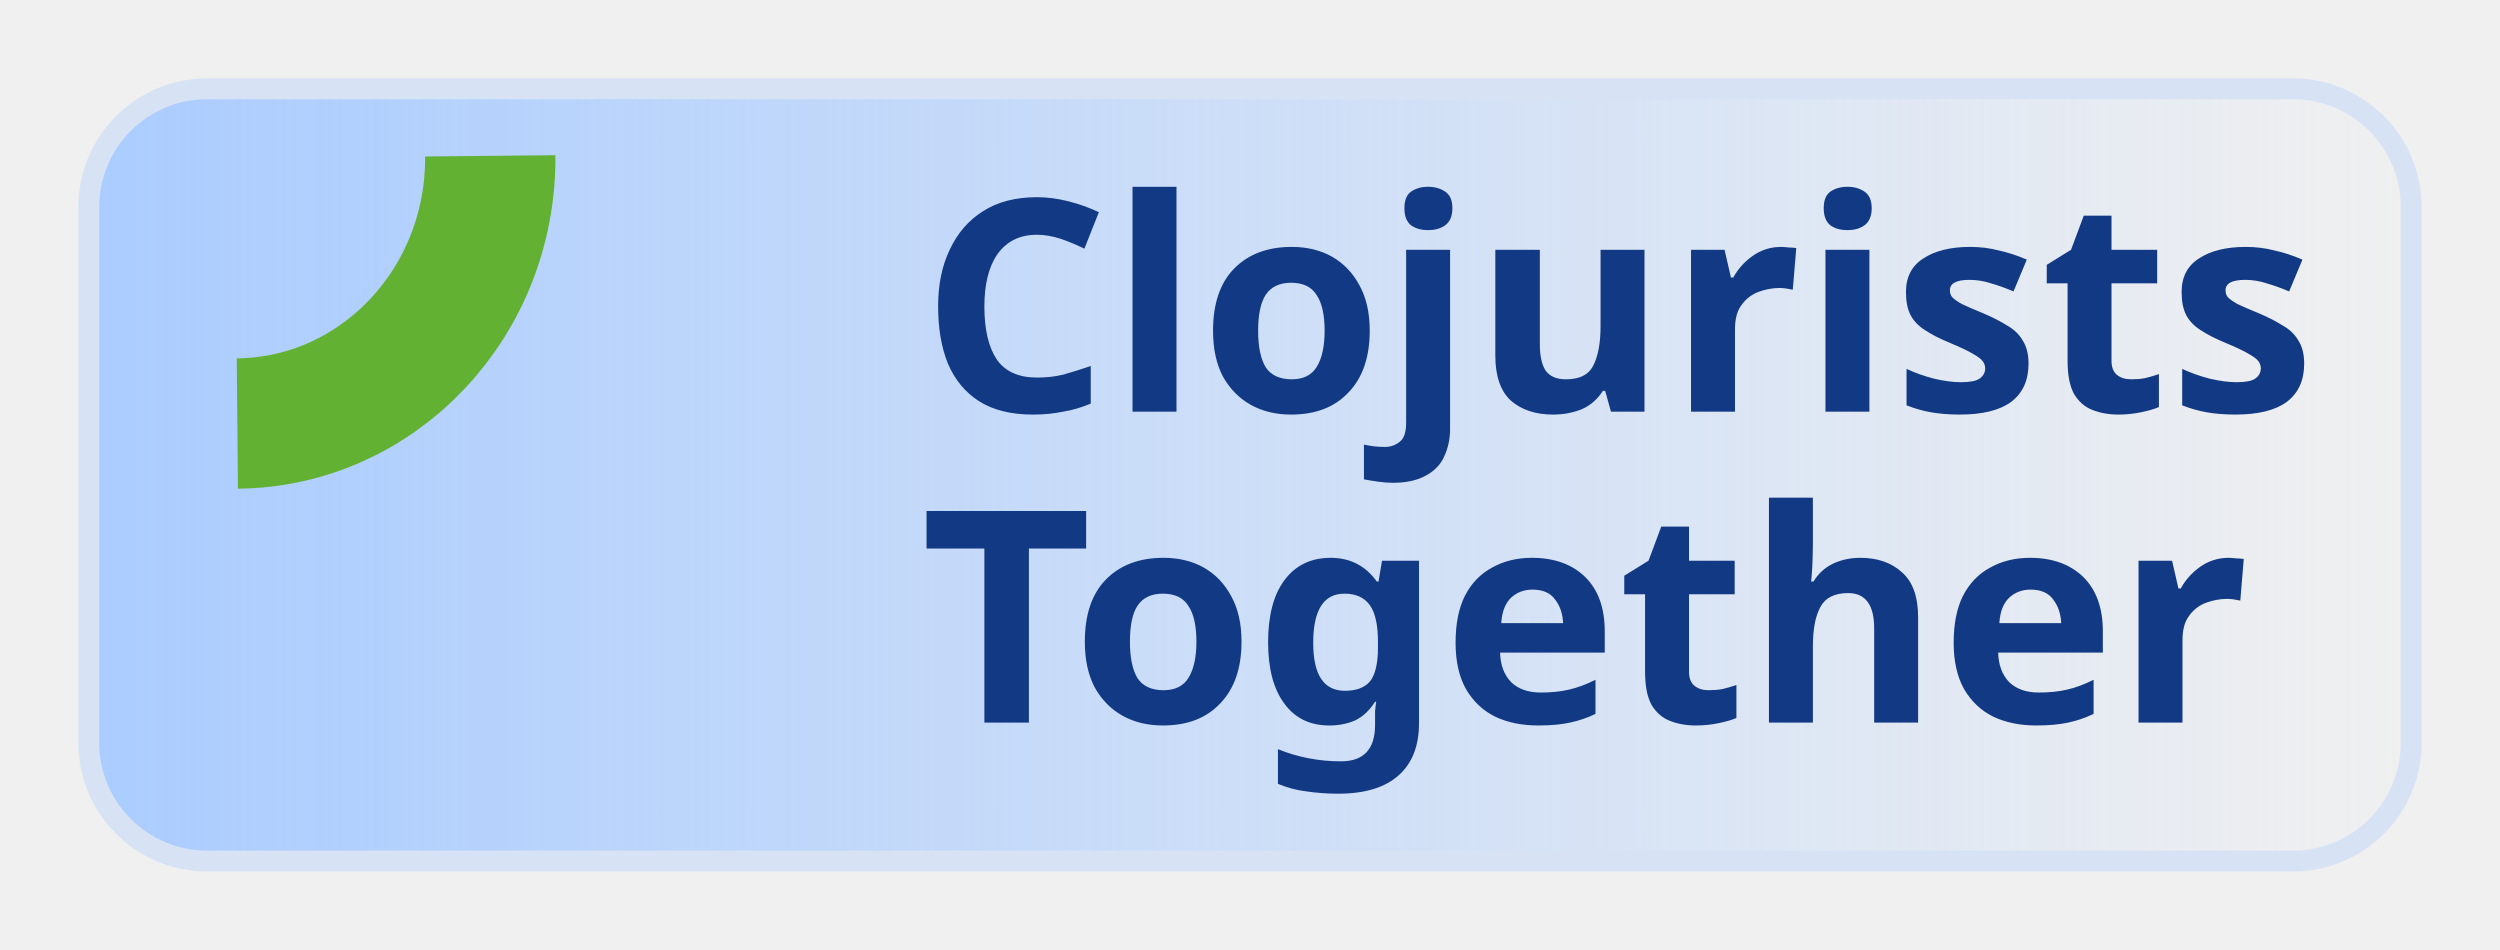
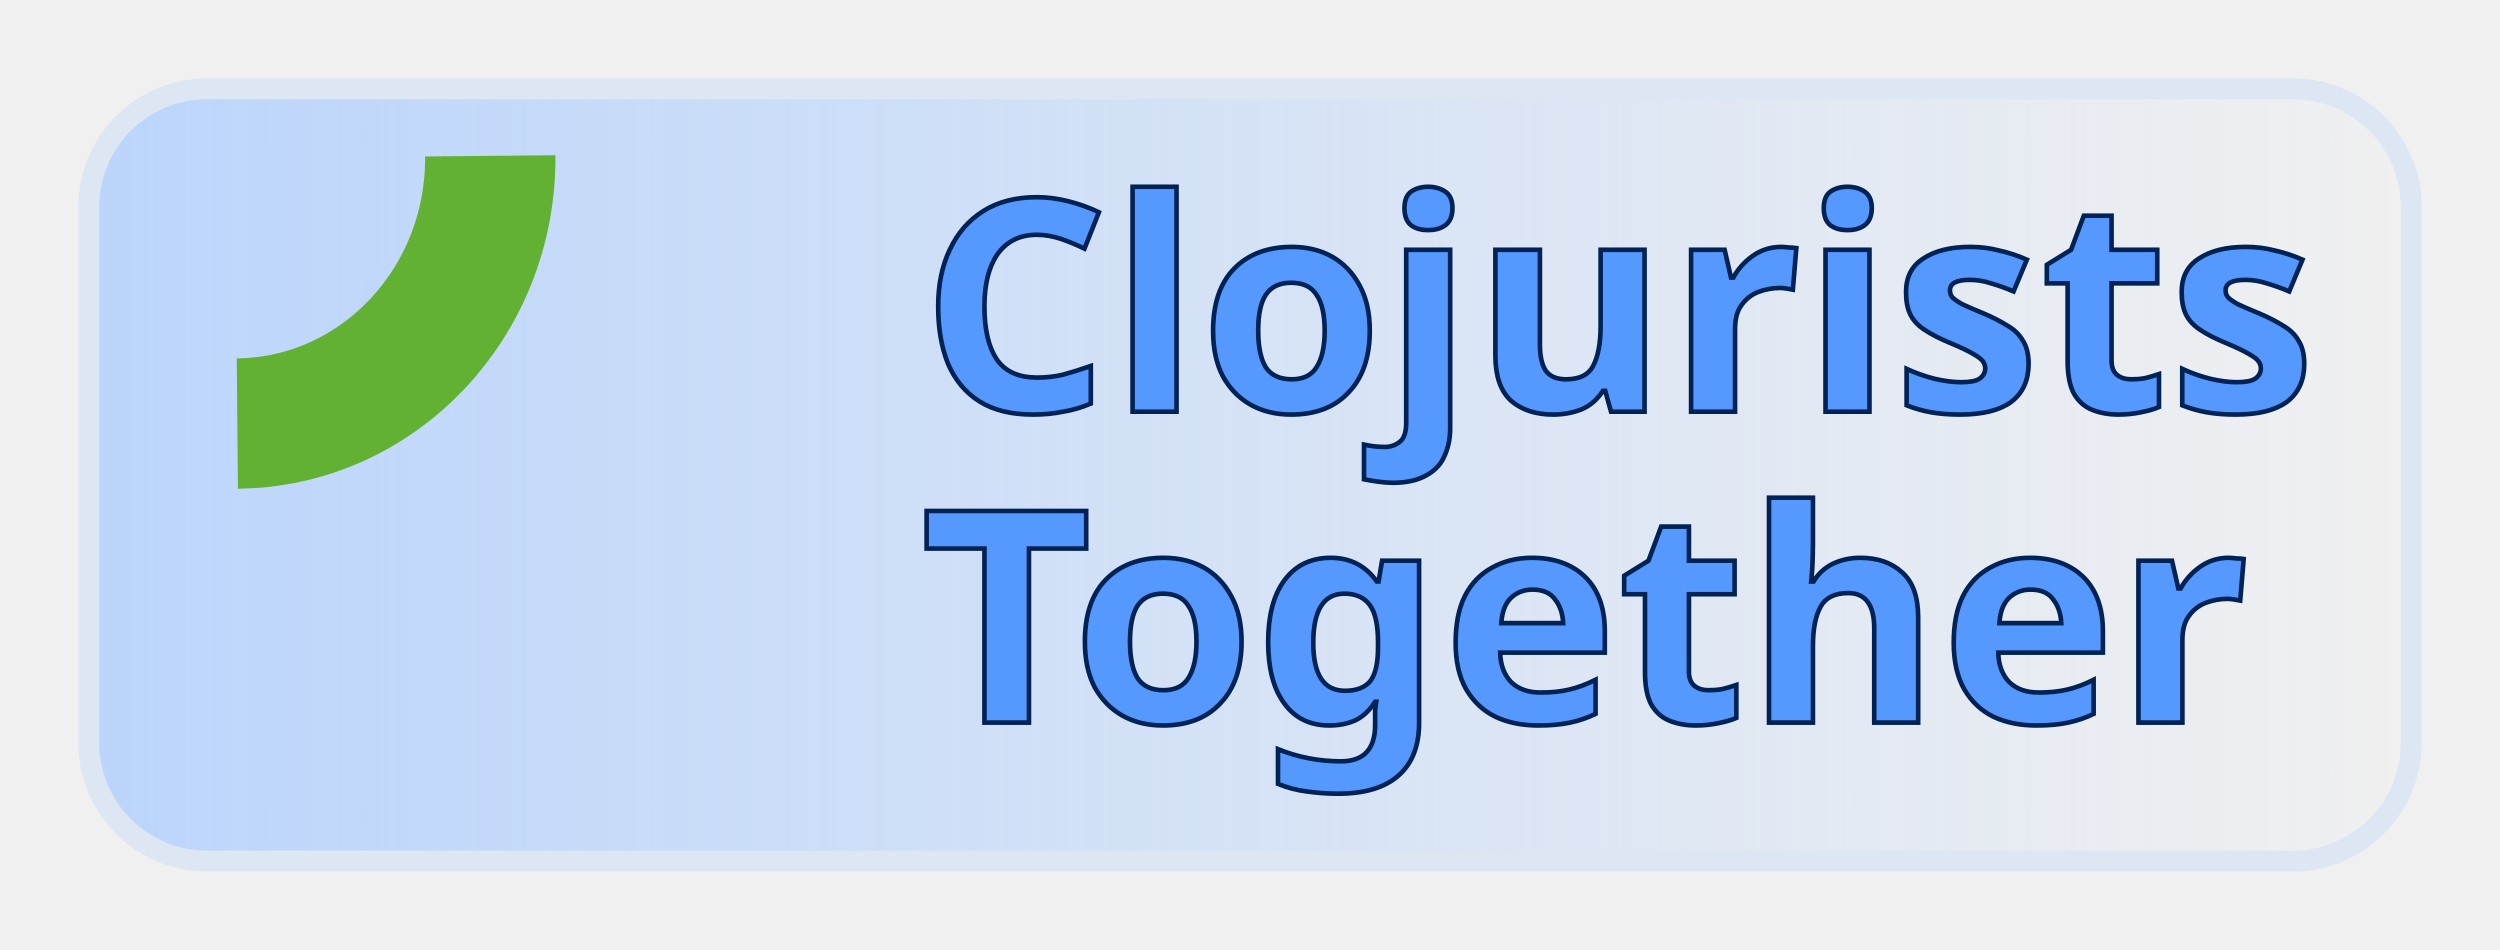
<svg xmlns="http://www.w3.org/2000/svg" xmlns:xlink="http://www.w3.org/1999/xlink" width="255.355" height="97.018" viewBox="0 0 67.563 25.669" version="1.1" id="svg8">
  <defs id="defs2">
    <linearGradient id="linearGradient2118">
      <stop style="stop-color:#aaccff;stop-opacity:1;" offset="0" id="stop2114" />
      <stop style="stop-color:#aaccff;stop-opacity:0;" offset="1" id="stop2116" />
    </linearGradient>
    <linearGradient id="linearGradient4221">
      <stop id="stop4223" offset="0" style="stop-color:#c0c0dc;stop-opacity:1" />
      <stop style="stop-color:#c0c0dd;stop-opacity:1" offset="0.114" id="stop4225" />
      <stop id="stop4227" offset="0.479" style="stop-color:#a191bf;stop-opacity:1" />
      <stop id="stop4229" offset="1" style="stop-color:#625681;stop-opacity:1" />
    </linearGradient>
    <linearGradient gradientTransform="matrix(0.4887125,0,0,0.4887125,7.567404,560.782)" xlink:href="#linearGradient4274" id="linearGradient7595" x1="-0.654" y1="934.566" x2="46.893" y2="951.898" gradientUnits="userSpaceOnUse" />
    <linearGradient id="linearGradient4274">
      <stop id="stop4276" offset="0" style="stop-color:#eeeeec;stop-opacity:1" />
      <stop style="stop-color:#eeeeec;stop-opacity:1" offset="0.084" id="stop4181" />
      <stop id="stop4280" offset="0.351" style="stop-color:#eeeeec;stop-opacity:1" />
      <stop id="stop4282" offset="1" style="stop-color:#e0d5d5;stop-opacity:1" />
    </linearGradient>
    <linearGradient xlink:href="#linearGradient7589" id="linearGradient4317" x1="303.644" y1="608.878" x2="396.91" y2="672.258" gradientUnits="userSpaceOnUse" gradientTransform="matrix(0.1922971,0.06206447,-0.1003191,0.1702386,27.9476,914.5521)" />
    <linearGradient id="linearGradient7589">
      <stop id="stop7591" offset="0" style="stop-color:#351347;stop-opacity:1" />
      <stop id="stop7593" offset="1" style="stop-color:#5c3566;stop-opacity:0;" />
    </linearGradient>
    <linearGradient xlink:href="#linearGradient4311" id="linearGradient4301" x1="306.884" y1="425.158" x2="377.032" y2="364.663" gradientUnits="userSpaceOnUse" gradientTransform="matrix(0.07485012,0.08932098,-0.08626544,0.06221301,53.22269,961.6441)" />
    <linearGradient id="linearGradient4311">
      <stop style="stop-color:#351e47;stop-opacity:1" offset="0" id="stop4313" />
      <stop style="stop-color:#5c3566;stop-opacity:0;" offset="1" id="stop4315" />
    </linearGradient>
    <linearGradient xlink:href="#linearGradient4274" id="linearGradient4230" x1="267.654" y1="527.335" x2="329.167" y2="429.496" gradientUnits="userSpaceOnUse" gradientTransform="matrix(0.1515328,0.0143268,-0.0143268,0.1515328,-12.64197,950.2851)" />
    <linearGradient xlink:href="#linearGradient4196" id="linearGradient5577" x1="308.41" y1="511.441" x2="190.849" y2="465.961" gradientUnits="userSpaceOnUse" gradientTransform="matrix(-0.13467,0.03941451,0.04093431,0.1398628,58.64004,937.7004)" />
    <linearGradient id="linearGradient4196">
      <stop style="stop-color:#ffffff;stop-opacity:1" offset="0" id="stop4198" />
      <stop id="stop4200" offset="0.114" style="stop-color:#fffff2;stop-opacity:1" />
      <stop style="stop-color:#d2acd2;stop-opacity:1" offset="0.479" id="stop4202" />
      <stop style="stop-color:#123069;stop-opacity:1" offset="1" id="stop4204" />
    </linearGradient>
    <radialGradient xlink:href="#linearGradient6003" id="radialGradient5136-0-6-65" cx="322.171" cy="472.517" fx="322.171" fy="472.517" r="169" gradientUnits="userSpaceOnUse" gradientTransform="matrix(0.3389967,0.2147401,-0.1968862,0.269826,-1209.226,-630.6322)" />
    <linearGradient id="linearGradient6003">
      <stop id="stop6005" offset="0" style="stop-color:#c2c6db;stop-opacity:1" />
      <stop style="stop-color:#bab1e0;stop-opacity:1" offset="0.34" id="stop6007" />
      <stop style="stop-color:#8d77a3;stop-opacity:1" offset="0.444" id="stop6009" />
      <stop id="stop6011" offset="0.552" style="stop-color:#675a84;stop-opacity:1" />
      <stop id="stop6013" offset="1" style="stop-color:#050846;stop-opacity:1" />
    </linearGradient>
    <radialGradient xlink:href="#linearGradient6003" id="radialGradient5136-0-6-6-8-3-1" cx="322.171" cy="472.517" fx="322.171" fy="472.517" r="169" gradientUnits="userSpaceOnUse" gradientTransform="matrix(0.1902571,0.1047134,-0.1104996,0.1315748,-966.7619,-798.6685)" />
    <radialGradient xlink:href="#linearGradient6003" id="radialGradient5136-0-6-6-8-8-8" cx="322.171" cy="472.517" fx="322.171" fy="472.517" r="169" gradientUnits="userSpaceOnUse" gradientTransform="matrix(0.1361054,0.07855904,-0.0790488,0.09871133,-780.5823,-1164.647)" />
    <radialGradient xlink:href="#linearGradient6003" id="radialGradient5136-0-6-6-8-6" cx="322.171" cy="472.517" fx="322.171" fy="472.517" r="169" gradientUnits="userSpaceOnUse" gradientTransform="matrix(0.184454,0.09675949,-0.1071292,0.1215805,-859.3738,-1098.305)" />
    <radialGradient xlink:href="#linearGradient6003" id="radialGradient5136-0-6-6-2" cx="322.171" cy="472.517" fx="322.171" fy="472.517" r="169" gradientUnits="userSpaceOnUse" gradientTransform="matrix(0.3358231,0.2051248,-0.1950431,0.2577443,-945.1424,-758.6536)" />
    <radialGradient xlink:href="#linearGradient6003" id="radialGradient5136-0-6-65-3" cx="322.171" cy="472.517" fx="322.171" fy="472.517" r="169" gradientUnits="userSpaceOnUse" gradientTransform="matrix(0.3533023,0.2238022,-0.2051948,0.2812126,-702.2763,-398.3032)" />
    <radialGradient xlink:href="#linearGradient6003" id="radialGradient5136-0-6-6-8-3-1-9" cx="322.171" cy="472.517" fx="322.171" fy="472.517" r="169" gradientUnits="userSpaceOnUse" gradientTransform="matrix(0.1982859,0.1091323,-0.1151626,0.1371272,-658.0303,-481.713)" />
    <radialGradient xlink:href="#linearGradient6003" id="radialGradient5136-0-6-6-8-8-8-5" cx="322.171" cy="472.517" fx="322.171" fy="472.517" r="169" gradientUnits="userSpaceOnUse" gradientTransform="matrix(0.141849,0.08187422,-0.08238465,0.1028769,-643.9823,-766.0172)" />
    <radialGradient xlink:href="#linearGradient6003" id="radialGradient5136-0-6-6-2-1" cx="322.171" cy="472.517" fx="322.171" fy="472.517" r="169" gradientUnits="userSpaceOnUse" gradientTransform="matrix(0.3499948,0.2137811,-0.2032739,0.2686211,-680.6067,-453.6625)" />
    <radialGradient xlink:href="#linearGradient6003" id="radialGradient5136-0-6-6-8-6-9" cx="322.171" cy="472.517" fx="322.171" fy="472.517" r="169" gradientUnits="userSpaceOnUse" gradientTransform="matrix(0.192238,0.1008427,-0.1116501,0.1267112,-724.7406,-701.3335)" />
    <radialGradient xlink:href="#linearGradient6003" id="radialGradient5136-0-6-65-2" cx="322.171" cy="472.517" fx="322.171" fy="472.517" r="169" gradientUnits="userSpaceOnUse" gradientTransform="matrix(0.3389967,0.2147401,-0.1968862,0.269826,-1209.226,-630.6322)" />
    <radialGradient xlink:href="#linearGradient6003" id="radialGradient5136-0-6-6-8-3-1-2" cx="322.171" cy="472.517" fx="322.171" fy="472.517" r="169" gradientUnits="userSpaceOnUse" gradientTransform="matrix(0.1902571,0.1047134,-0.1104996,0.1315748,-966.7619,-798.6685)" />
    <radialGradient xlink:href="#linearGradient6003" id="radialGradient5136-0-6-6-8-8-8-0" cx="322.171" cy="472.517" fx="322.171" fy="472.517" r="169" gradientUnits="userSpaceOnUse" gradientTransform="matrix(0.1361054,0.07855904,-0.0790488,0.09871133,-780.5823,-1164.647)" />
    <radialGradient xlink:href="#linearGradient6003" id="radialGradient5136-0-6-6-8-6-2" cx="322.171" cy="472.517" fx="322.171" fy="472.517" r="169" gradientUnits="userSpaceOnUse" gradientTransform="matrix(0.184454,0.09675949,-0.1071292,0.1215805,-859.3738,-1098.305)" />
    <radialGradient xlink:href="#linearGradient6003" id="radialGradient5136-0-6-6-2-3" cx="322.171" cy="472.517" fx="322.171" fy="472.517" r="169" gradientUnits="userSpaceOnUse" gradientTransform="matrix(0.3358231,0.2051248,-0.1950431,0.2577443,-945.1424,-758.6536)" />
    <radialGradient xlink:href="#linearGradient6003" id="radialGradient5136-0-6-65-3-7" cx="322.171" cy="472.517" fx="322.171" fy="472.517" r="169" gradientUnits="userSpaceOnUse" gradientTransform="matrix(0.3533023,0.2238022,-0.2051948,0.2812126,-702.2763,-398.3032)" />
    <radialGradient xlink:href="#linearGradient6003" id="radialGradient5136-0-6-6-8-3-1-9-5" cx="322.171" cy="472.517" fx="322.171" fy="472.517" r="169" gradientUnits="userSpaceOnUse" gradientTransform="matrix(0.1982859,0.1091323,-0.1151626,0.1371272,-658.0303,-481.713)" />
    <radialGradient xlink:href="#linearGradient6003" id="radialGradient5136-0-6-6-8-8-8-5-9" cx="322.171" cy="472.517" fx="322.171" fy="472.517" r="169" gradientUnits="userSpaceOnUse" gradientTransform="matrix(0.141849,0.08187422,-0.08238465,0.1028769,-643.9823,-766.0172)" />
    <radialGradient xlink:href="#linearGradient6003" id="radialGradient5136-0-6-6-2-1-2" cx="322.171" cy="472.517" fx="322.171" fy="472.517" r="169" gradientUnits="userSpaceOnUse" gradientTransform="matrix(0.3499948,0.2137811,-0.2032739,0.2686211,-680.6067,-453.6625)" />
    <radialGradient xlink:href="#linearGradient6003" id="radialGradient5136-0-6-6-8-6-9-2" cx="322.171" cy="472.517" fx="322.171" fy="472.517" r="169" gradientUnits="userSpaceOnUse" gradientTransform="matrix(0.192238,0.1008427,-0.1116501,0.1267112,-724.7406,-701.3335)" />
    <linearGradient id="linearGradient-1" y2="62.452" x2="102.977" y1="62.452" x1="8.743" gradientTransform="scale(1.805544,0.5538497)" gradientUnits="userSpaceOnUse">
      <stop id="stop1060" offset="0%" stop-color="#1E8D55" />
      <stop id="stop1062" offset="100%" stop-color="#134225" />
    </linearGradient>
    <linearGradient id="linearGradient-2" y2="207.74" x2="43.407" y1="36.03" x1="224.367" gradientTransform="scale(1.056021,0.9469513)" gradientUnits="userSpaceOnUse">
      <stop id="stop1065" offset="0%" stop-color="#1E8D55" />
      <stop id="stop1067" offset="100%" stop-color="#134225" />
    </linearGradient>
    <linearGradient id="linearGradient-3" y2="485.692" x2="100.559" y1="452.714" x1="10.479" gradientTransform="scale(1.865539,0.536038)" gradientUnits="userSpaceOnUse">
      <stop id="stop1070" offset="0%" stop-color="#1E8D55" />
      <stop id="stop1072" offset="100%" stop-color="#134225" />
    </linearGradient>
    <linearGradient xlink:href="#linearGradient2118" id="linearGradient2120" x1="-100.66" y1="32.287" x2="-6.537" y2="32.287" gradientUnits="userSpaceOnUse" gradientTransform="matrix(0.6717416,0,0,1.005894,-32.99078,-0.1902966)" />
  </defs>
  <g id="layer1" transform="translate(102.7764,-11.6525)" style="display:inline" />
  <g id="layer2" transform="translate(102.7764,-19.45257)">
-     <rect style="opacity:1;fill:url(#linearGradient2120);fill-opacity:1;stroke:#d7e3f4;stroke-width:0.565;stroke-linecap:round;stroke-linejoin:round;stroke-miterlimit:4;stroke-dasharray:none;stroke-dashoffset:0;stroke-opacity:1" id="rect3359-3" width="62.764" height="20.871" x="-100.377" y="21.852" rx="3.198" />
-     <g id="g974" transform="translate(-0.1773674)">
-       <text xml:space="preserve" style="font-style:italic;font-variant:normal;font-weight:bold;font-stretch:normal;font-size:8.003px;line-height:1.05;font-family:Ubuntu;-inkscape-font-specification:'Ubuntu Bold Italic';letter-spacing:0px;word-spacing:0px;writing-mode:lr-tb;fill:#123984;fill-opacity:1;stroke-width:0.125" x="-77.714" y="30.578" id="text2124-3">
-         <tspan x="-77.714" y="30.578" style="font-style:normal;font-variant:normal;font-weight:bold;font-stretch:normal;font-family:Ubuntu;-inkscape-font-specification:'Ubuntu Bold';fill:#123984;fill-opacity:1;stroke-width:0.125" id="tspan962">Clojurists</tspan>
-         <tspan x="-77.714" y="38.981" style="font-style:normal;font-variant:normal;font-weight:bold;font-stretch:normal;font-family:Ubuntu;-inkscape-font-specification:'Ubuntu Bold';fill:#123984;fill-opacity:1;stroke-width:0.125" id="tspan966">Together</tspan>
-       </text>
-       <g id="g8056" transform="matrix(1.273822,0,0,1.273822,75.61874,-43.14726)">
-         <path style="fill:#63b132;fill-opacity:0.004;stroke:#63b132;stroke-width:2.765;stroke-miterlimit:4;stroke-dasharray:none;stroke-opacity:1" id="path8050" d="m 51.199,129.97 a 5.627,5.416 0 0 1 5.627,5.416" transform="matrix(0.0089287,0.9999601,-0.9999535,0.00963842,0,0)" />
-         <circle style="fill:#5881d8;fill-opacity:0.004;stroke:#5881d8;stroke-width:3.075;stroke-miterlimit:4;stroke-dasharray:none;stroke-opacity:1" id="path8052" d="m -124.452,64.683 a 4.346,3.92 0 0 1 -3.763,-1.96 4.346,3.92 0 0 1 0,-3.92 4.346,3.92 0 0 1 3.763,-1.96" />
-       </g>
+     <rect style="opacity:0.757;fill:url(#linearGradient2120);fill-opacity:1;stroke:#d7e3f4;stroke-width:0.565;stroke-linecap:round;stroke-linejoin:round;stroke-miterlimit:4;stroke-dasharray:none;stroke-dashoffset:0;stroke-opacity:1" id="rect3359-3" width="62.764" height="20.871" x="-100.377" y="21.852" rx="3.198" />
+     <text xml:space="preserve" style="font-style:italic;font-variant:normal;font-weight:bold;font-stretch:normal;font-size:8.003px;line-height:1.05;font-family:Ubuntu;-inkscape-font-specification:'Ubuntu Bold Italic';letter-spacing:0px;word-spacing:0px;writing-mode:lr-tb;fill:#5599ff;fill-opacity:1;stroke-width:0.125;stroke:#002255;stroke-opacity:1" x="-77.891" y="30.578" id="text2124-3">
+       <tspan x="-77.891" y="30.578" style="font-style:normal;font-variant:normal;font-weight:bold;font-stretch:normal;font-family:Ubuntu;-inkscape-font-specification:'Ubuntu Bold';fill:#5599ff;fill-opacity:1;stroke-width:0.125;stroke:#002255;stroke-opacity:1" id="tspan962">Clojurists</tspan>
+       <tspan x="-77.891" y="38.981" style="font-style:normal;font-variant:normal;font-weight:bold;font-stretch:normal;font-family:Ubuntu;-inkscape-font-specification:'Ubuntu Bold';fill:#5599ff;fill-opacity:1;stroke-width:0.125;stroke:#002255;stroke-opacity:1" id="tspan966">Together</tspan>
+     </text>
+     <g id="g8056" transform="matrix(1.273822,0,0,1.273822,75.44138,-43.14726)">
+       <path style="fill:#63b132;fill-opacity:0.004;stroke:#63b132;stroke-width:2.765;stroke-miterlimit:4;stroke-dasharray:none;stroke-opacity:1" id="path8050" transform="matrix(0.0089287,0.9999601,-0.9999535,0.00963842,0,0)" d="m 51.199,129.97 a 5.627,5.416 0 0 1 5.627,5.416" />
+       <circle style="fill:#5881d8;fill-opacity:0.004;stroke:#5881d8;stroke-width:3.075;stroke-miterlimit:4;stroke-dasharray:none;stroke-opacity:1" id="path8052" d="m -124.452,64.683 a 4.346,3.92 0 0 1 -3.763,-1.96 4.346,3.92 0 0 1 0,-3.92 4.346,3.92 0 0 1 3.763,-1.96" />
    </g>
  </g>
  <style type="text/css" id="style911">
	.st0{fill:#FF0000;}
	.st1{fill:#FFFFFF;}
	.st2{fill:#282828;}
</style>
  <style id="style4925" type="text/css">
	.st0{fill:#E01E5A;}
	.st1{fill:#36C5F0;}
	.st2{fill:#2EB67D;}
	.st3{fill:#ECB22E;}
</style>
  <style type="text/css" id="style2037">
	.st0{fill:#123984;}
	.st1{fill:#009DE2;}
	.st2{fill:none;}
	.st3{fill:#009CDE;}
	.st4{fill:#002F86;}
	.st5{fill:#012069;}
	.st6{fill:#0F3572;}
</style>
</svg>
